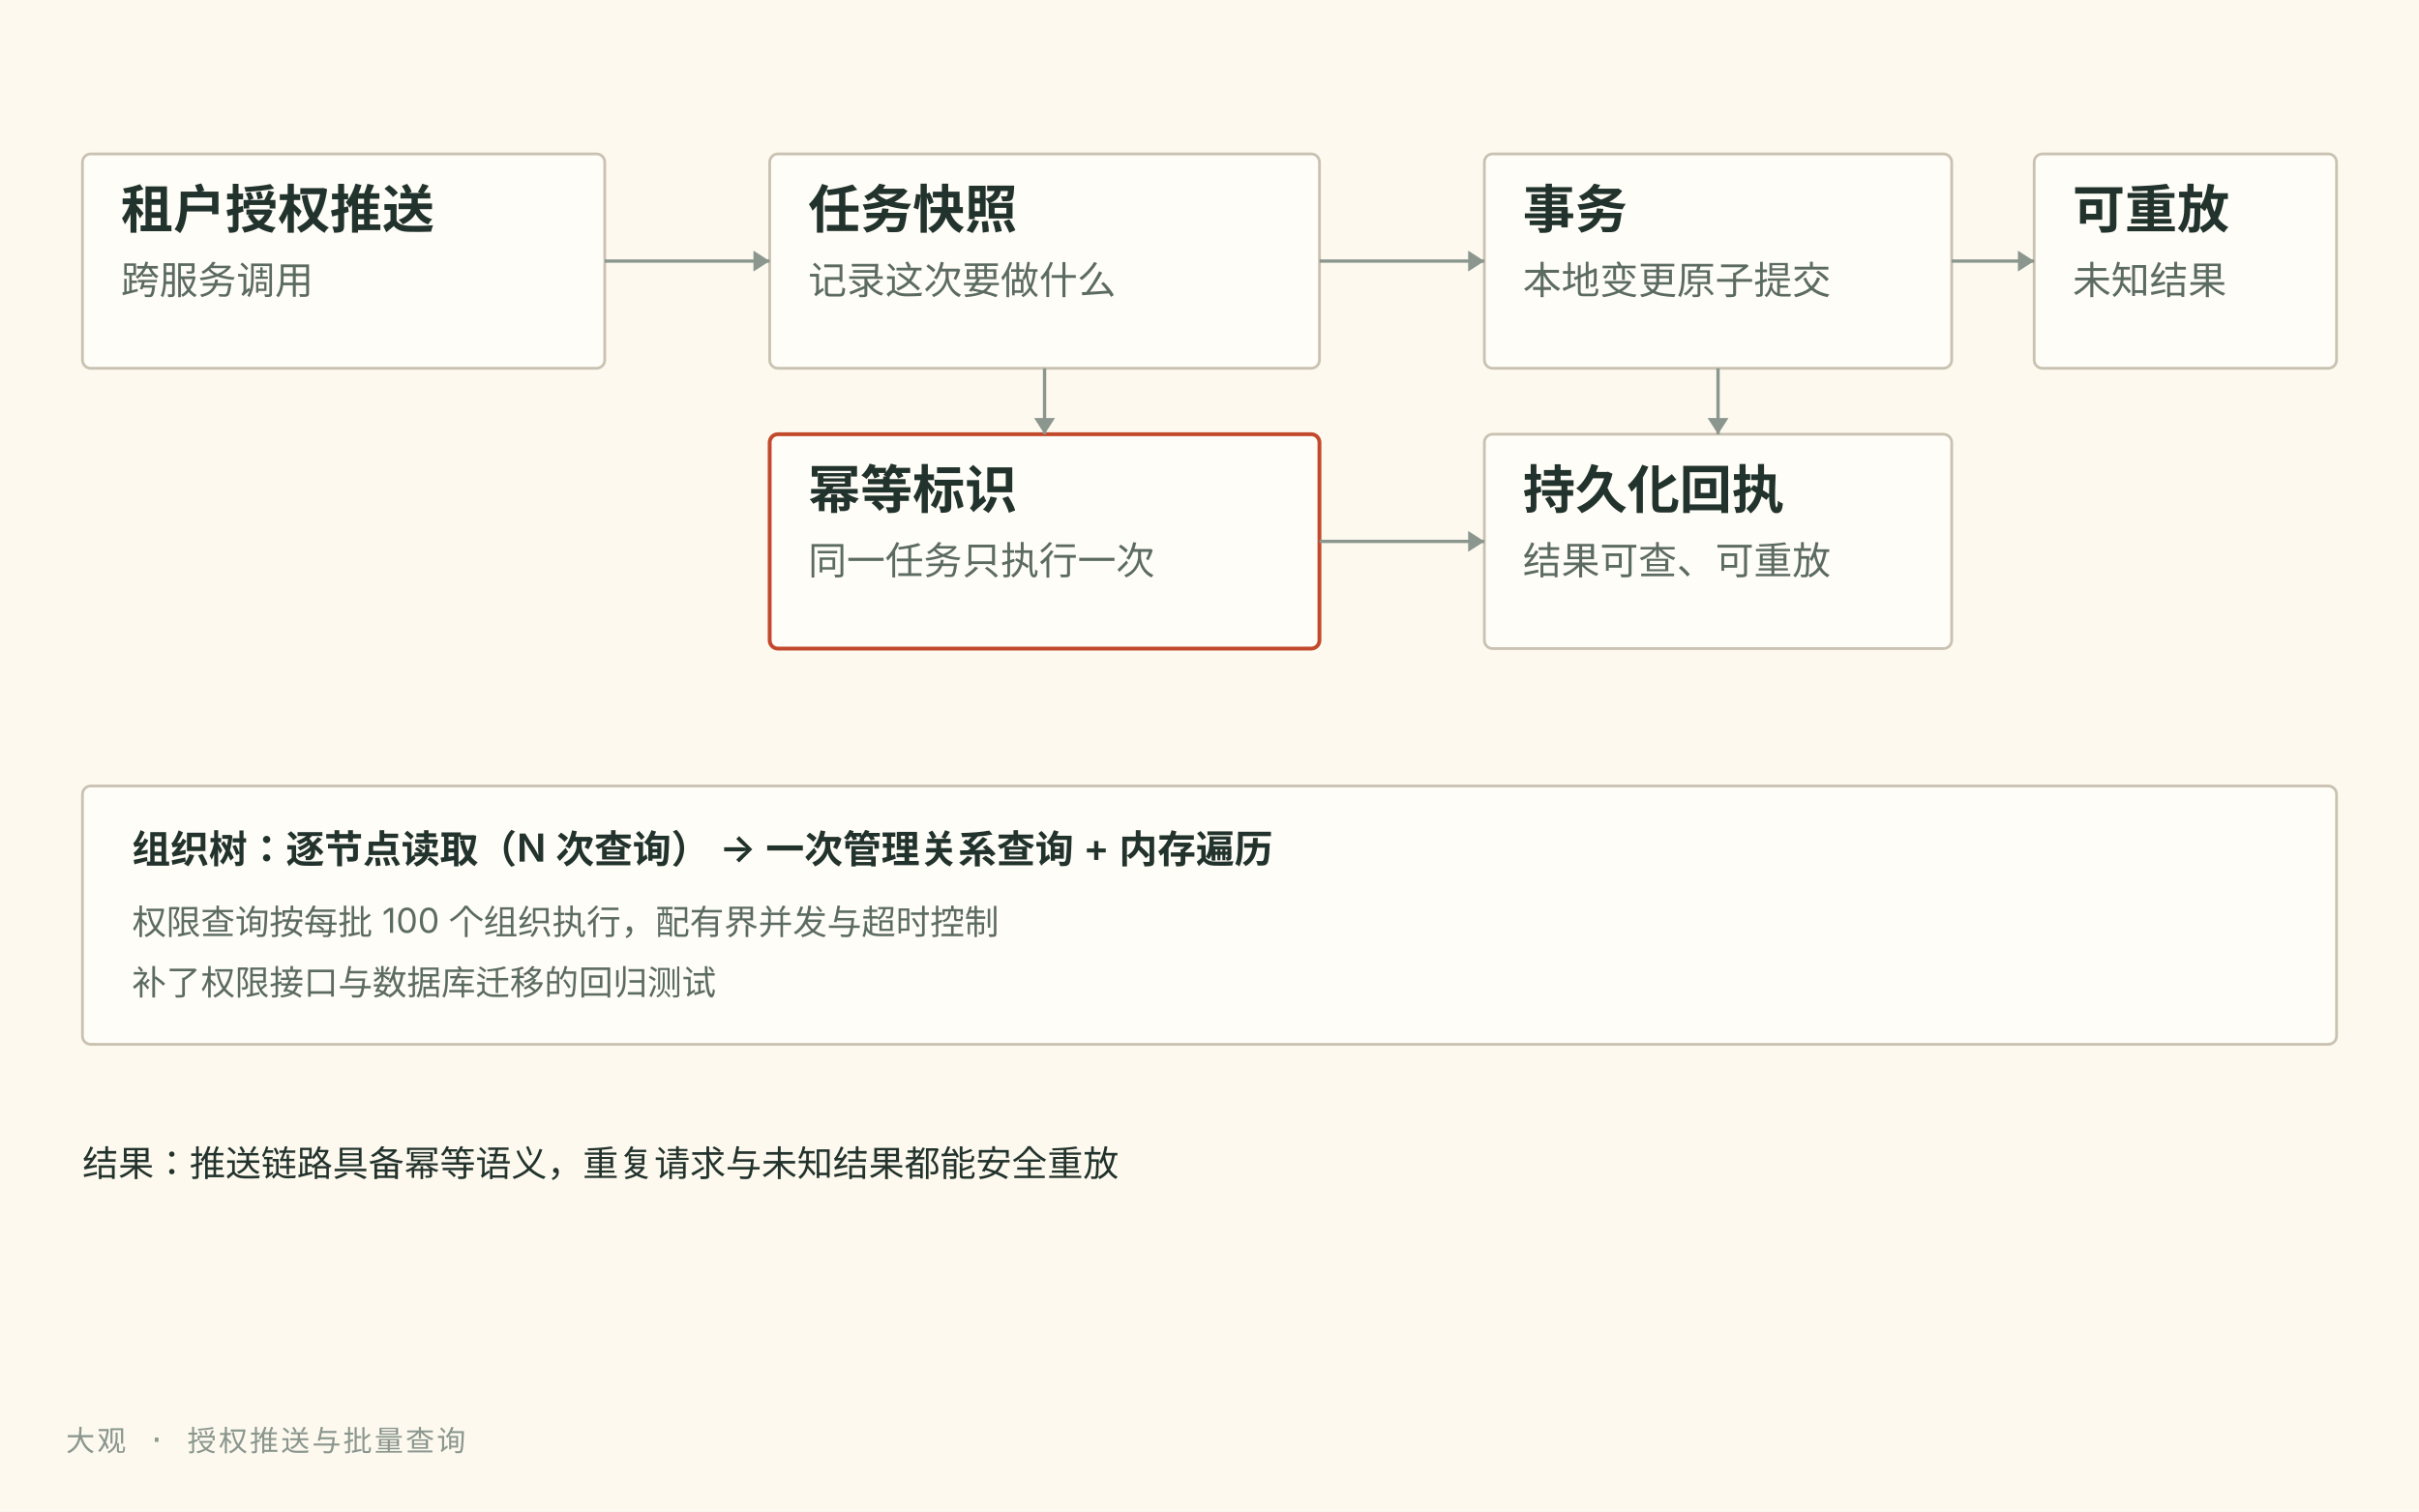
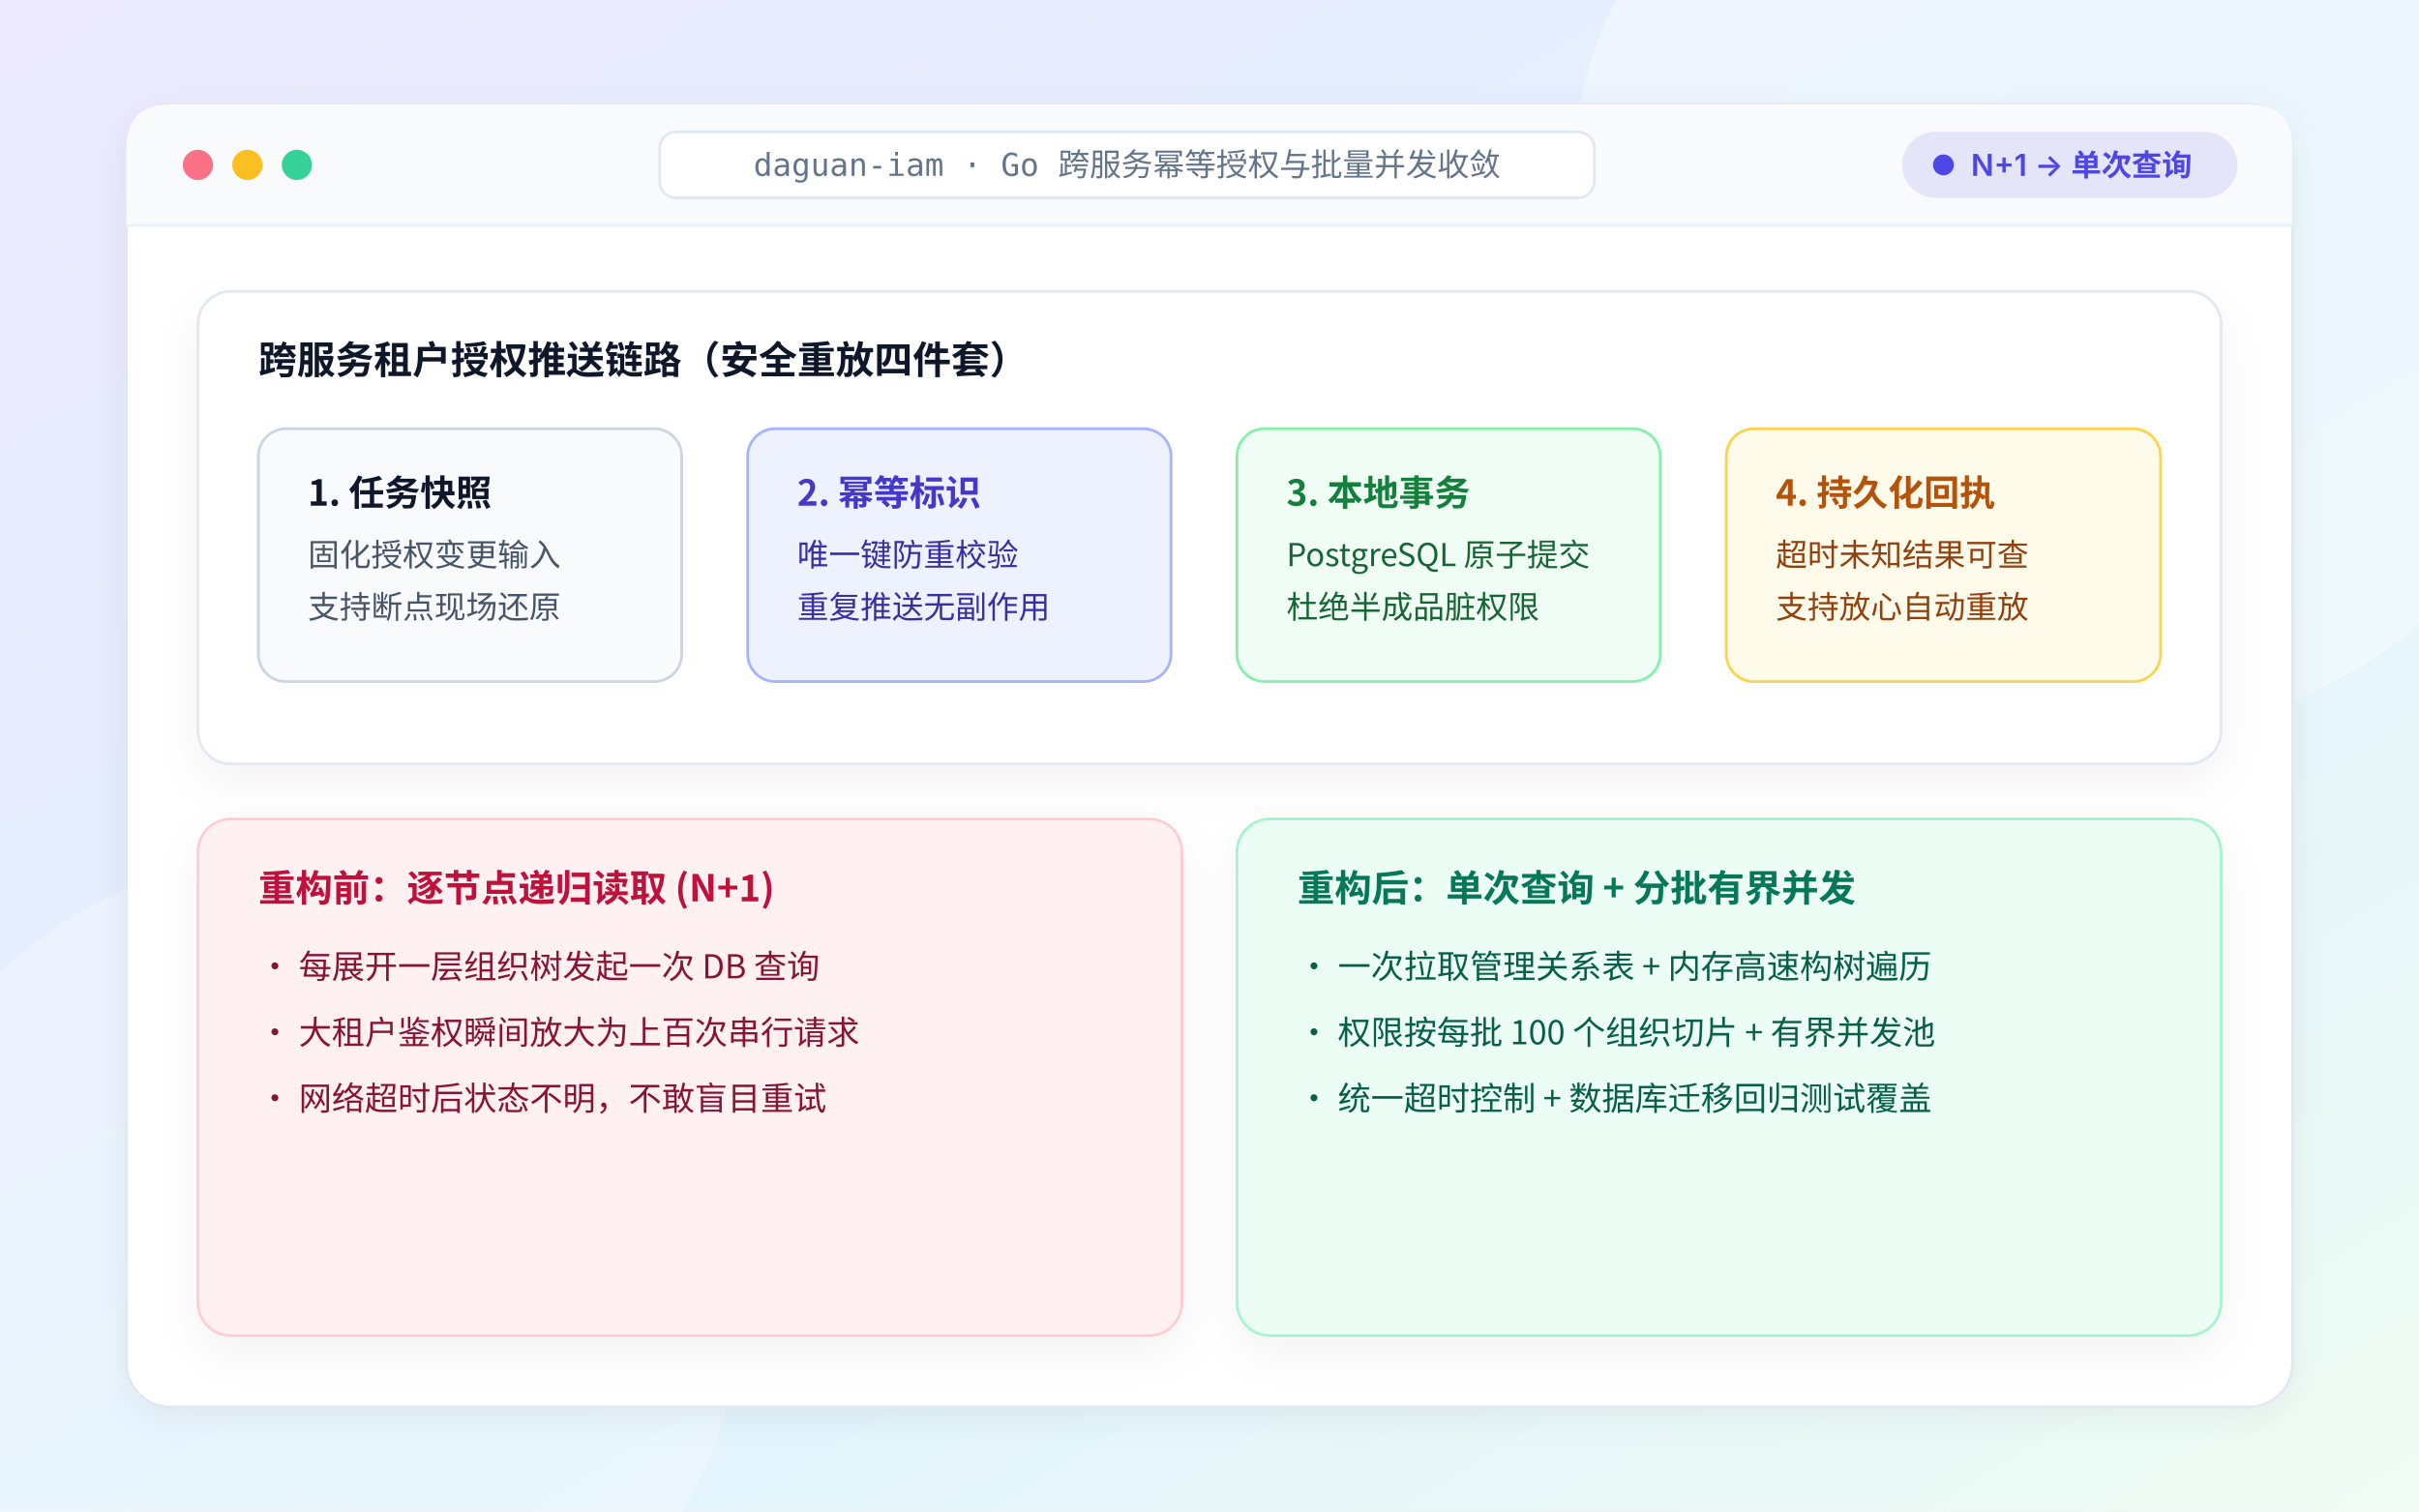
- <svg xmlns="http://www.w3.org/2000/svg" viewBox="0 0 880 550" width="880" height="550" role="img" aria-label="大观 · 授权推送与批量查询">
-   <rect width="880" height="550" fill="#fdf9ee" />
-   <g font-family="-apple-system, BlinkMacSystemFont, 'Segoe UI', 'PingFang SC', 'Microsoft YaHei', sans-serif">
-     <g>
-       <rect x="30" y="56" width="190" height="78" rx="3" fill="#fffdf7" stroke="#c9c2b2" stroke-width="1" />
-       <text x="44" y="83" font-size="19" font-weight="600" fill="#22322c">租户授权推送</text>
-       <text x="44" y="107" font-size="14" fill="#5c6b62">跨服务调用</text>
-     </g>
-     <g>
-       <rect x="280" y="56" width="200" height="78" rx="3" fill="#fffdf7" stroke="#c9c2b2" stroke-width="1" />
-       <text x="294" y="83" font-size="19" font-weight="600" fill="#22322c">任务快照</text>
-       <text x="294" y="107" font-size="14" fill="#5c6b62">记录这次要做什么</text>
-     </g>
-     <g>
-       <rect x="280" y="158" width="200" height="78" rx="3" fill="#fffdf7" stroke="#c2492c" stroke-width="1.4" />
-       <text x="294" y="185" font-size="19" font-weight="600" fill="#22322c">幂等标识</text>
-       <text x="294" y="209" font-size="14" fill="#5c6b62">同一任务只执行一次</text>
-     </g>
-     <g>
-       <rect x="540" y="56" width="170" height="78" rx="3" fill="#fffdf7" stroke="#c9c2b2" stroke-width="1" />
-       <text x="554" y="83" font-size="19" font-weight="600" fill="#22322c">事务</text>
-       <text x="554" y="107" font-size="14" fill="#5c6b62">本地变更原子提交</text>
-     </g>
-     <g>
-       <rect x="540" y="158" width="170" height="78" rx="3" fill="#fffdf7" stroke="#c9c2b2" stroke-width="1" />
-       <text x="554" y="185" font-size="19" font-weight="600" fill="#22322c">持久化回执</text>
-       <text x="554" y="209" font-size="14" fill="#5c6b62">结果可查、可重放</text>
-     </g>
-     <g>
-       <rect x="740" y="56" width="110" height="78" rx="3" fill="#fffdf7" stroke="#c9c2b2" stroke-width="1" />
-       <text x="754" y="83" font-size="19" font-weight="600" fill="#22322c">可重放</text>
-       <text x="754" y="107" font-size="14" fill="#5c6b62">未知结果</text>
-     </g>
-     <g stroke="#8a968e" stroke-width="1.2" fill="none">
-       <path d="M220 95 L280 95" />
-       <polygon points="280,95 274.1,98.8 274.1,91.2" fill="#8a968e" stroke="none" />
-     </g>
-     <g stroke="#8a968e" stroke-width="1.2" fill="none">
-       <path d="M380 134 L380 158" />
-       <polygon points="380,158 376.2,152.1 383.8,152.1" fill="#8a968e" stroke="none" />
-     </g>
-     <g stroke="#8a968e" stroke-width="1.2" fill="none">
-       <path d="M480 95 L540 95" />
-       <polygon points="540,95 534.1,98.8 534.1,91.2" fill="#8a968e" stroke="none" />
-     </g>
-     <g stroke="#8a968e" stroke-width="1.2" fill="none">
-       <path d="M480 197 L540 197" />
-       <polygon points="540,197 534.1,200.8 534.1,193.2" fill="#8a968e" stroke="none" />
-     </g>
-     <g stroke="#8a968e" stroke-width="1.2" fill="none">
-       <path d="M710 95 L740 95" />
-       <polygon points="740,95 734.1,98.8 734.1,91.2" fill="#8a968e" stroke="none" />
-     </g>
-     <g stroke="#8a968e" stroke-width="1.2" fill="none">
-       <path d="M625 134 L625 158" />
-       <polygon points="625,158 621.2,152.1 628.8,152.1" fill="#8a968e" stroke="none" />
-     </g>
-     <rect x="30" y="286" width="820" height="94" rx="3" fill="#fffdf7" stroke="#c9c2b2" />
-     <text x="48" y="314" font-size="14" fill="#22322c" text-anchor="start" font-weight="600">组织树：逐节点读取（N 次查询） → 一次管理关系查询 + 内存遍历</text>
-     <text x="48" y="340" font-size="12.5" fill="#5c6b62" text-anchor="start" font-weight="400">权限查询按每批 100 个组织执行，配有界并发与超时控制</text>
-     <text x="48" y="362" font-size="12.5" fill="#5c6b62" text-anchor="start" font-weight="400">补了权限接口与数据库迁移的回归测试</text>
-     <text x="30" y="428" font-size="13" fill="#22322c" text-anchor="start" font-weight="400">结果：推送链路具备幂等语义，重复请求与未知结果都能安全重放</text>
+ <svg xmlns="http://www.w3.org/2000/svg" viewBox="0 0 880 550" width="880" height="550" role="img" aria-label="daguan-iam · Go 跨服务幂等授权与批量并发收敛">
+   <defs>
+     <linearGradient id="bg" x1="0" y1="0" x2="1" y2="1">
+       <stop offset="0%" stop-color="#ede9fe" />
+       <stop offset="55%" stop-color="#e0f2fe" />
+       <stop offset="100%" stop-color="#f0fdf4" />
+     </linearGradient>
+     <filter id="winShadow" x="-8%" y="-6%" width="116%" height="120%">
+       <feDropShadow dx="0" dy="18" stdDeviation="22" flood-color="#0f172a" flood-opacity="0.13" />
+       <feDropShadow dx="0" dy="3" stdDeviation="6" flood-color="#0f172a" flood-opacity="0.06" />
+     </filter>
+     <filter id="cardShadow" x="-6%" y="-6%" width="112%" height="118%">
+       <feDropShadow dx="0" dy="6" stdDeviation="8" flood-color="#0f172a" flood-opacity="0.05" />
+     </filter>
+   </defs>
+   <rect width="880" height="550" fill="url(#bg)" />
+   <circle cx="760" cy="80" r="190" fill="#ffffff" opacity="0.38" />
+   <circle cx="110" cy="470" r="160" fill="#ffffff" opacity="0.28" />
+   <g filter="url(#winShadow)">
+     <rect x="46" y="38" width="788" height="474" rx="16" fill="#ffffff" stroke="#e2e8f0" stroke-width="1" />
+     <path d="M46 54 Q46 38 62 38 L818 38 Q834 38 834 54 L834 82 L46 82 Z" fill="#f8fafc" />
+     <line x1="46" y1="82" x2="834" y2="82" stroke="#edf2f7" stroke-width="1" />
+     <circle cx="72" cy="60" r="5.5" fill="#fb7185" />
+     <circle cx="90" cy="60" r="5.5" fill="#fbbf24" />
+     <circle cx="108" cy="60" r="5.5" fill="#34d399" />
+     <rect x="240" y="48" width="340" height="24" rx="6" fill="#ffffff" stroke="#e2e8f0" />
+     <text x="410" y="64" text-anchor="middle" font-family="ui-monospace, SFMono-Regular, Menlo, Consolas, monospace" font-size="11.5" fill="#64748b">daguan-iam · Go 跨服务幂等授权与批量并发收敛</text>
+     <rect x="692" y="48" width="122" height="24" rx="12" fill="#4f46e5" fill-opacity="0.12" />
+     <circle cx="707" cy="60" r="3.8" fill="#4f46e5" />
+     <text x="717" y="64" font-family="-apple-system, 'PingFang SC', 'Microsoft YaHei', sans-serif" font-size="11" font-weight="600" fill="#4f46e5">N+1 → 单次查询</text>
  </g>
-   <text x="24" y="528" font-family="ui-monospace, Menlo, Consolas, monospace" font-size="10.5" fill="#8a968e" letter-spacing="0.08em">大观 · 授权推送与批量查询</text>
+   <g font-family="-apple-system, BlinkMacSystemFont, 'PingFang SC', 'Noto Sans CJK SC', 'Microsoft YaHei', sans-serif">
+     <rect x="72" y="106" width="736" height="172" rx="12" fill="#ffffff" stroke="#e2e8f0" filter="url(#cardShadow)" />
+     <text x="94" y="136" font-size="14" font-weight="700" fill="#0f172a">跨服务租户授权推送链路（安全重放四件套）</text>
+     <rect x="94" y="156" width="154" height="92" rx="10" fill="#f8fafc" stroke="#cbd5e1" />
+     <text x="112" y="184" font-size="13" font-weight="700" fill="#0f172a">1. 任务快照</text>
+     <text x="112" y="206" font-size="11.5" fill="#475569">固化授权变更输入</text>
+     <text x="112" y="225" font-size="11.5" fill="#475569">支持断点现场还原</text>
+     <rect x="272" y="156" width="154" height="92" rx="10" fill="#eef2ff" stroke="#a5b4fc" />
+     <text x="290" y="184" font-size="13" font-weight="700" fill="#4338ca">2. 幂等标识</text>
+     <text x="290" y="206" font-size="11.5" fill="#3730a3">唯一键防重校验</text>
+     <text x="290" y="225" font-size="11.5" fill="#3730a3">重复推送无副作用</text>
+     <rect x="450" y="156" width="154" height="92" rx="10" fill="#f0fdf4" stroke="#86efac" />
+     <text x="468" y="184" font-size="13" font-weight="700" fill="#15803d">3. 本地事务</text>
+     <text x="468" y="206" font-size="11.5" fill="#166534">PostgreSQL 原子提交</text>
+     <text x="468" y="225" font-size="11.5" fill="#166534">杜绝半成品脏权限</text>
+     <rect x="628" y="156" width="158" height="92" rx="10" fill="#fffbeb" stroke="#fcd34d" />
+     <text x="646" y="184" font-size="13" font-weight="700" fill="#b45309">4. 持久化回执</text>
+     <text x="646" y="206" font-size="11.5" fill="#92400e">超时未知结果可查</text>
+     <text x="646" y="225" font-size="11.5" fill="#92400e">支持放心自动重放</text>
+     <rect x="72" y="298" width="358" height="188" rx="12" fill="#fff1f2" stroke="#fecdd3" filter="url(#cardShadow)" />
+     <text x="94" y="328" font-size="13.5" font-weight="700" fill="#be123c">重构前：逐节点递归读取 (N+1)</text>
+     <text x="94" y="356" font-size="12" fill="#881337">• 每展开一层组织树发起一次 DB 查询</text>
+     <text x="94" y="380" font-size="12" fill="#881337">• 大租户鉴权瞬间放大为上百次串行请求</text>
+     <text x="94" y="404" font-size="12" fill="#881337">• 网络超时后状态不明，不敢盲目重试</text>
+     <rect x="450" y="298" width="358" height="188" rx="12" fill="#ecfdf5" stroke="#a7f3d0" filter="url(#cardShadow)" />
+     <text x="472" y="328" font-size="13.5" font-weight="700" fill="#047857">重构后：单次查询 + 分批有界并发</text>
+     <text x="472" y="356" font-size="12" fill="#065f46">• 一次拉取管理关系表 + 内存高速构树遍历</text>
+     <text x="472" y="380" font-size="12" fill="#065f46">• 权限按每批 100 个组织切片 + 有界并发池</text>
+     <text x="472" y="404" font-size="12" fill="#065f46">• 统一超时控制 + 数据库迁移回归测试覆盖</text>
+   </g>
</svg>
